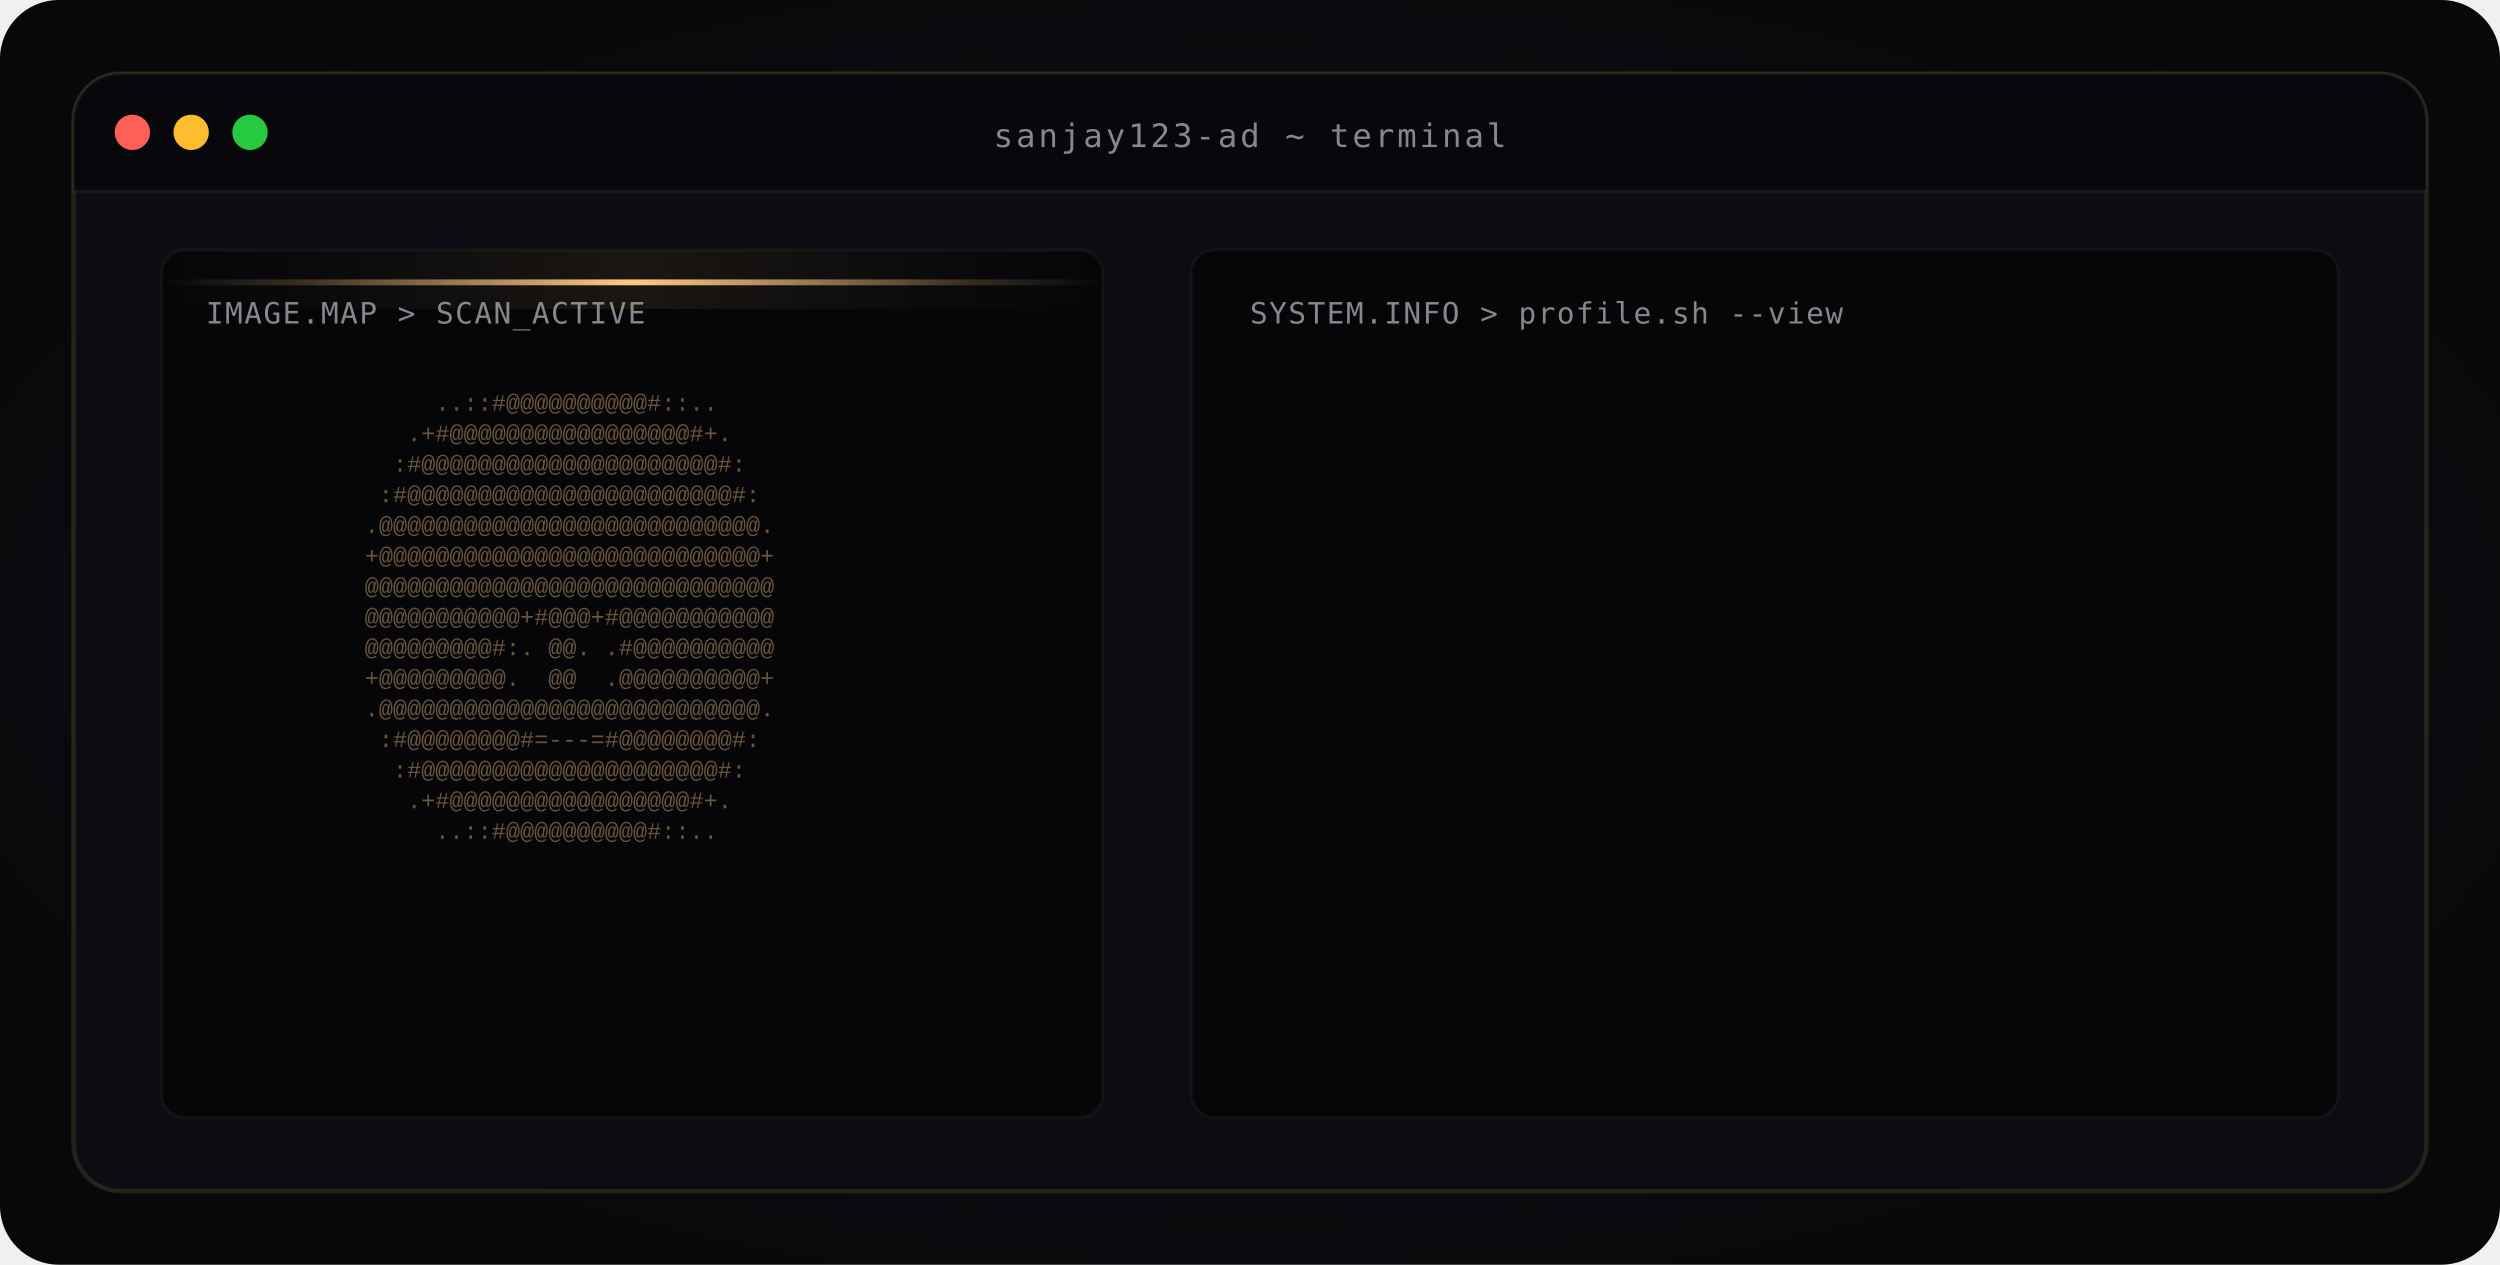
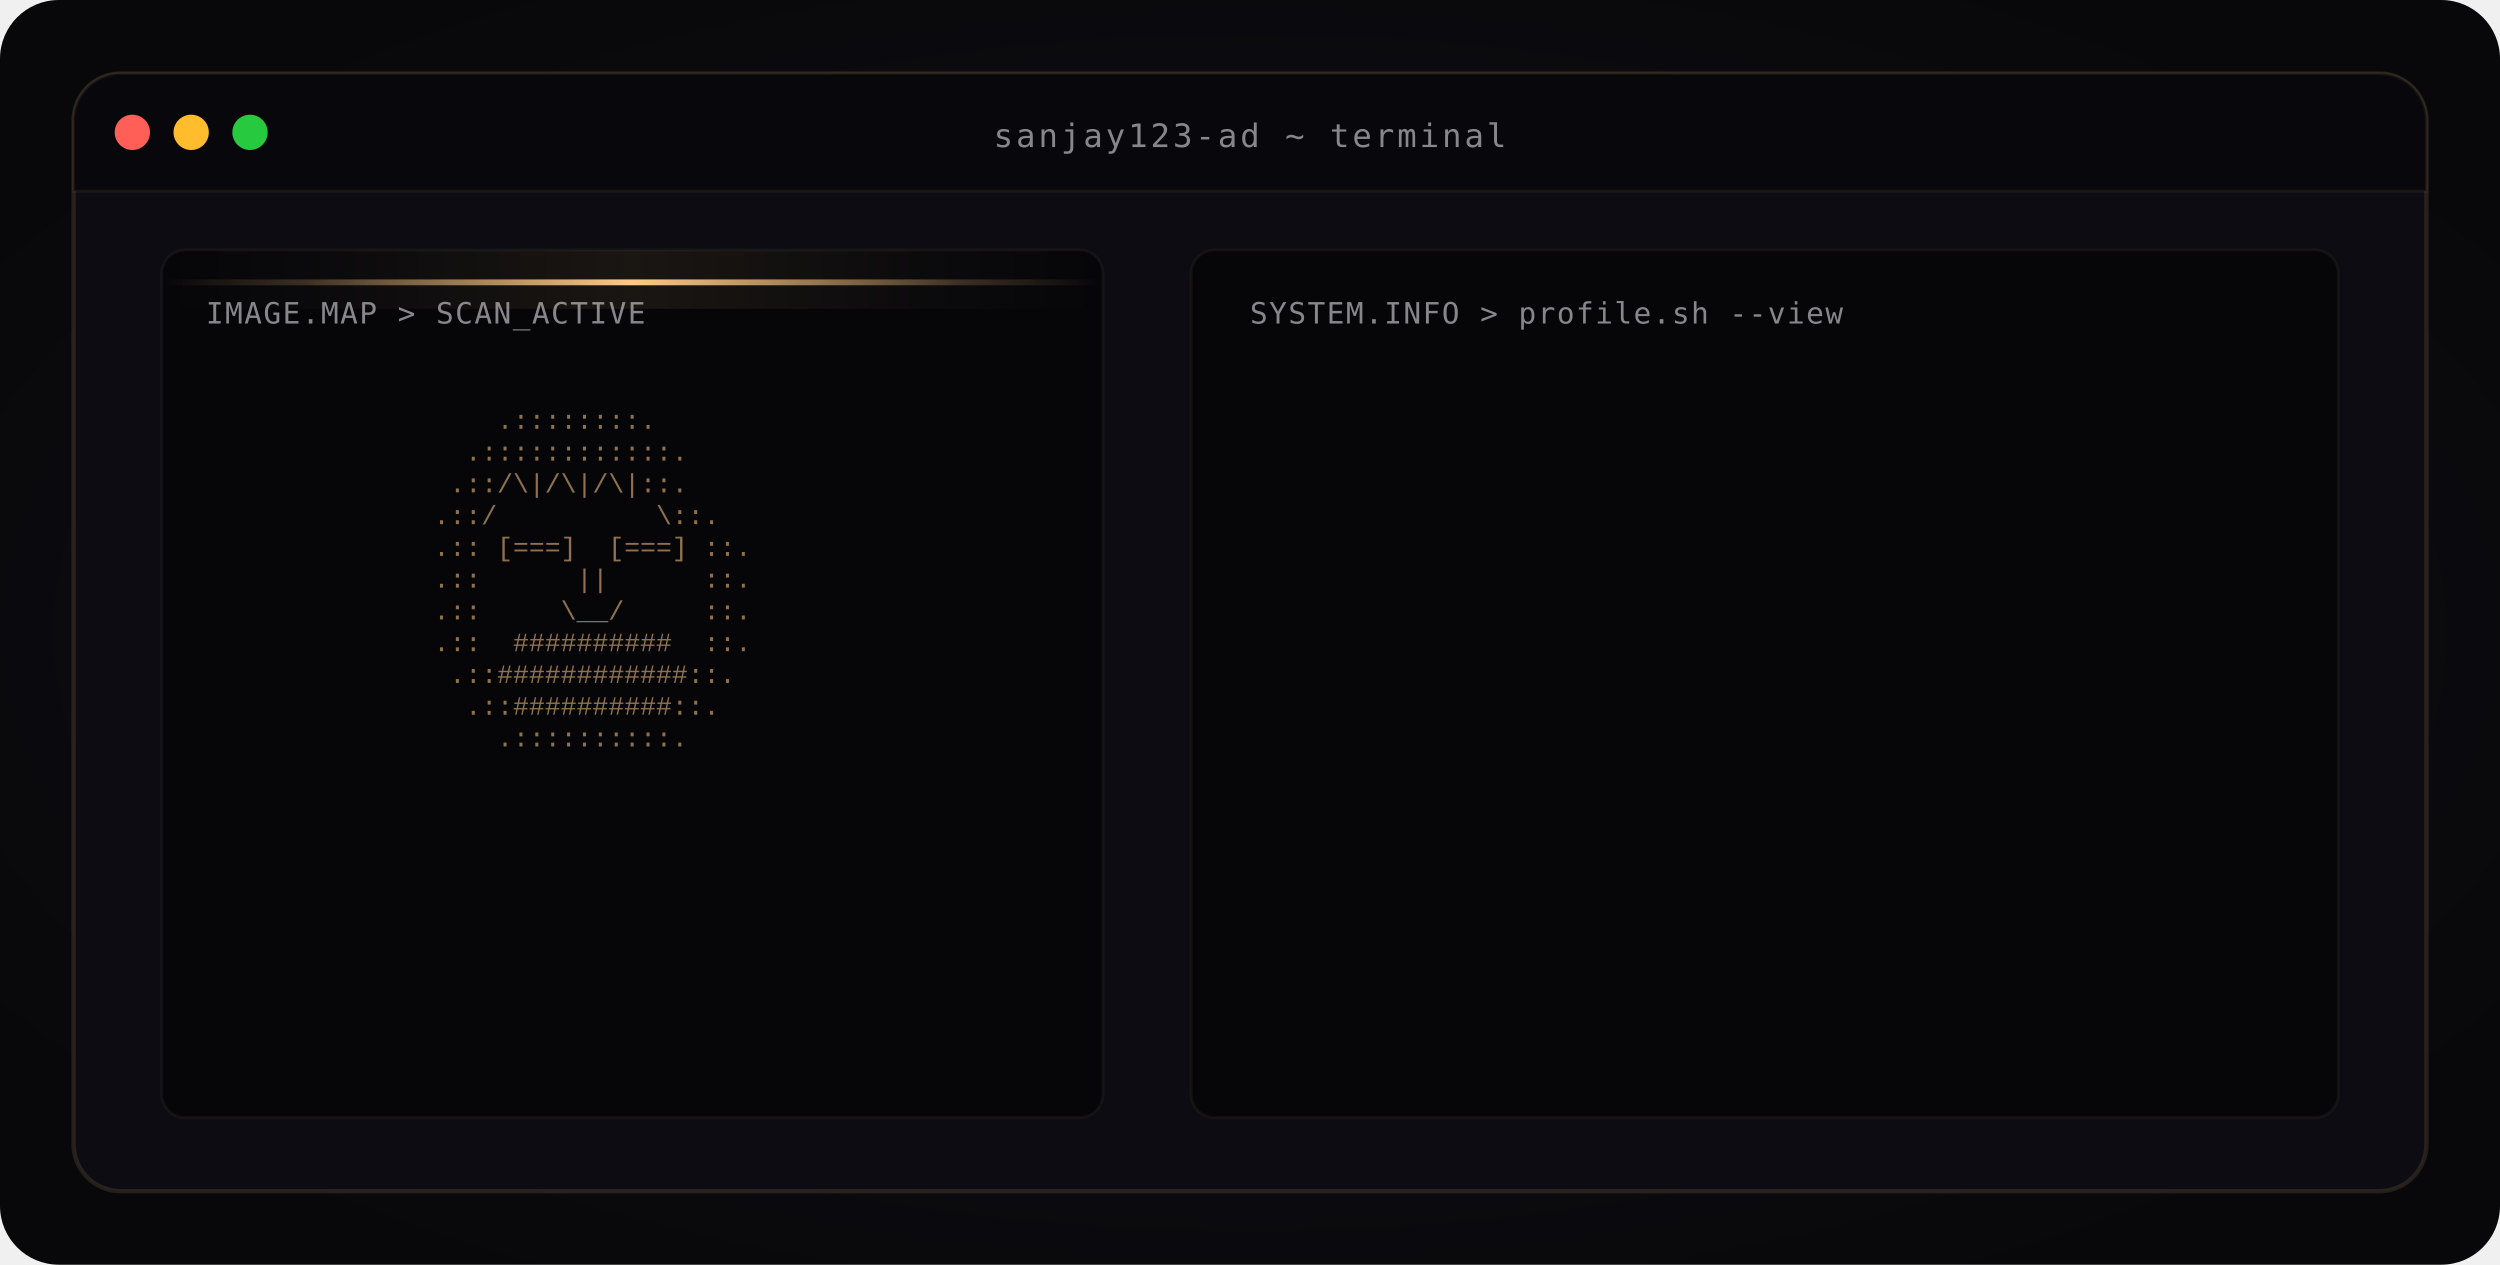
<svg xmlns="http://www.w3.org/2000/svg" viewBox="0 0 850 430" width="850" height="430">
  <defs>
    <radialGradient id="bgGlow" cx="50%" cy="50%" r="60%">
      <stop offset="0%" stop-color="#14141e" />
      <stop offset="100%" stop-color="#08080a" />
    </radialGradient>
-     <linearGradient id="accentGrad" x1="0%" y1="0%" x2="100%" y2="100%">
-       <stop offset="0%" stop-color="#ffca85" />
-       <stop offset="100%" stop-color="#ffffff" />
-     </linearGradient>
    <linearGradient id="laserGrad" x1="0%" y1="0%" x2="100%" y2="0%">
      <stop offset="0%" stop-color="rgba(255, 202, 133, 0)" />
      <stop offset="15%" stop-color="rgba(255, 202, 133, 0.2)" />
      <stop offset="50%" stop-color="rgba(255, 202, 133, 1)" />
      <stop offset="85%" stop-color="rgba(255, 202, 133, 0.2)" />
      <stop offset="100%" stop-color="rgba(255, 202, 133, 0)" />
    </linearGradient>
    <style>
      .window-bg {
        fill: #0c0c12;
        stroke: rgba(255, 202, 133, 0.12);
        stroke-width: 1.5;
        rx: 16px;
      }
      
      .terminal-text {
        font-family: 'JetBrains Mono', 'Fira Code', Monaco, Consolas, monospace;
        font-size: 13px;
        fill: #f5f5f7;
      }

      .text-label {
        fill: #ffca85;
        font-weight: bold;
      }

      .text-muted {
        fill: #86868b;
      }

      .text-highlight {
        fill: #ffffff;
      }

      /* Laser Scan Animation */
      @keyframes scanLaser {
        0%, 100% { transform: translateY(0); opacity: 0.3; }
        50% { transform: translateY(280px); opacity: 1; }
      }
      .laser-line {
        animation: scanLaser 4s ease-in-out infinite;
      }

      /* Floating Animation for Visuals */
      @keyframes floatArt {
        0%, 100% { transform: translateY(0); }
        50% { transform: translateY(-4px); }
      }
      .ascii-avatar {
        font-family: 'Courier New', Courier, monospace;
-         font-size: 8px;
-         fill: rgba(255, 202, 133, 0.4);
-         line-height: 1.2;
+         font-size: 9px;
+         fill: rgba(255, 202, 133, 0.55);
+         line-height: 1.25;
        animation: floatArt 6s ease-in-out infinite;
      }

-       /* Staggered Typing/Fade-in Animation for Terminal Lines */
-       @keyframes fadeInUp {
-         from { opacity: 0; transform: translateY(8px); }
-         to { opacity: 1; transform: translateY(0); }
+       /* Pure Opacity Fade-in Animation to Prevent Grid Overlapping */
+       @keyframes fadeInOnly {
+         from { opacity: 0; }
+         to { opacity: 1; }
      }
      
-       .line-1 { animation: fadeInUp 0.5s ease-out 0.2s forwards; opacity: 0; }
-       .line-2 { animation: fadeInUp 0.5s ease-out 0.5s forwards; opacity: 0; }
-       .line-3 { animation: fadeInUp 0.5s ease-out 0.8s forwards; opacity: 0; }
-       .line-4 { animation: fadeInUp 0.5s ease-out 1.1s forwards; opacity: 0; }
-       .line-5 { animation: fadeInUp 0.5s ease-out 1.4s forwards; opacity: 0; }
-       .line-6 { animation: fadeInUp 0.5s ease-out 1.7s forwards; opacity: 0; }
-       .line-7 { animation: fadeInUp 0.5s ease-out 2.0s forwards; opacity: 0; }
-       .line-8 { animation: fadeInUp 0.5s ease-out 2.3s forwards; opacity: 0; }
-       .line-9 { animation: fadeInUp 0.5s ease-out 2.6s forwards; opacity: 0; }
-       .line-10 { animation: fadeInUp 0.5s ease-out 2.9s forwards; opacity: 0; }
-       .line-11 { animation: fadeInUp 0.5s ease-out 3.2s forwards; opacity: 0; }
-       .line-12 { animation: fadeInUp 0.5s ease-out 3.5s forwards; opacity: 0; }
+       .line-1 { animation: fadeInOnly 0.4s ease-out 0.2s forwards; opacity: 0; }
+       .line-2 { animation: fadeInOnly 0.4s ease-out 0.4s forwards; opacity: 0; }
+       .line-3 { animation: fadeInOnly 0.4s ease-out 0.6s forwards; opacity: 0; }
+       .line-4 { animation: fadeInOnly 0.4s ease-out 0.8s forwards; opacity: 0; }
+       .line-5 { animation: fadeInOnly 0.4s ease-out 1.0s forwards; opacity: 0; }
+       .line-6 { animation: fadeInOnly 0.4s ease-out 1.2s forwards; opacity: 0; }
+       .line-7 { animation: fadeInOnly 0.4s ease-out 1.4s forwards; opacity: 0; }
+       .line-8 { animation: fadeInOnly 0.4s ease-out 1.6s forwards; opacity: 0; }
+       .line-9 { animation: fadeInOnly 0.4s ease-out 1.8s forwards; opacity: 0; }
+       .line-10 { animation: fadeInOnly 0.4s ease-out 2.0s forwards; opacity: 0; }
+       .line-11 { animation: fadeInOnly 0.4s ease-out 2.2s forwards; opacity: 0; }
      
      /* Caret Blink */
      @keyframes blink {
        0%, 100% { opacity: 1; }
        50% { opacity: 0; }
      }
      .caret {
        animation: blink 0.9s step-end infinite;
        fill: #ffca85;
      }
    </style>
  </defs>
  <rect width="100%" height="100%" fill="url(#bgGlow)" rx="20" />
  <g transform="translate(25, 25)">
    <rect width="800" height="380" class="window-bg" />
    <path d="M 0,16 A 16,16 0 0 1 16,0 L 784,0 A 16,16 0 0 1 800,16 L 800,40 L 0,40 Z" fill="#08080c" stroke="rgba(255,202,133,0.06)" />
    <circle cx="20" cy="20" r="6" fill="#ff5f56" />
    <circle cx="40" cy="20" r="6" fill="#ffbd2e" />
    <circle cx="60" cy="20" r="6" fill="#27c93f" />
    <text x="400" y="25" text-anchor="middle" font-family="'JetBrains Mono', monospace" font-size="11" fill="#86868b" letter-spacing="1">sanjay123-ad ~ terminal</text>
    <g transform="translate(30, 60)">
      <rect width="320" height="295" fill="#060609" stroke="rgba(255,202,133,0.05)" rx="8" />
      <text x="15" y="25" font-family="'JetBrains Mono', monospace" font-size="10" fill="#86868b" letter-spacing="0.5">IMAGE.MAP &gt; SCAN_ACTIVE</text>
-       <g transform="translate(45, 45)">
+       <g transform="translate(60, 50)">
        <text xml:space="preserve" class="ascii-avatar">
-           <tspan x="0" dy="1.2em">          ..::#@@@@@@@@@@#::..</tspan>
-           <tspan x="0" dy="1.3em">        .+#@@@@@@@@@@@@@@@@@#+.</tspan>
-           <tspan x="0" dy="1.3em">       :#@@@@@@@@@@@@@@@@@@@@@#:</tspan>
-           <tspan x="0" dy="1.3em">      :#@@@@@@@@@@@@@@@@@@@@@@@#:</tspan>
-           <tspan x="0" dy="1.3em">     .@@@@@@@@@@@@@@@@@@@@@@@@@@@.</tspan>
-           <tspan x="0" dy="1.3em">     +@@@@@@@@@@@@@@@@@@@@@@@@@@@+</tspan>
-           <tspan x="0" dy="1.3em">     @@@@@@@@@@@@@@@@@@@@@@@@@@@@@</tspan>
-           <tspan x="0" dy="1.3em">     @@@@@@@@@@@+#@@@+#@@@@@@@@@@@</tspan>
-           <tspan x="0" dy="1.3em">     @@@@@@@@@#:. @@. .#@@@@@@@@@@</tspan>
-           <tspan x="0" dy="1.3em">     +@@@@@@@@@.  @@  .@@@@@@@@@@+</tspan>
-           <tspan x="0" dy="1.3em">     .@@@@@@@@@@@@@@@@@@@@@@@@@@@.</tspan>
-           <tspan x="0" dy="1.3em">      :#@@@@@@@@#=---=#@@@@@@@@#:</tspan>
-           <tspan x="0" dy="1.3em">       :#@@@@@@@@@@@@@@@@@@@@@#:</tspan>
-           <tspan x="0" dy="1.3em">        .+#@@@@@@@@@@@@@@@@@#+.</tspan>
-           <tspan x="0" dy="1.3em">          ..::#@@@@@@@@@@#::..</tspan>
+           <tspan x="0" dy="1.2em">          .::::::::.</tspan>
+           <tspan x="0" dy="1.2em">        .::::::::::::.</tspan>
+           <tspan x="0" dy="1.2em">       .::/\|/\|/\|::.</tspan>
+           <tspan x="0" dy="1.2em">      .::/          \::.</tspan>
+           <tspan x="0" dy="1.2em">      .:: [===]  [===] ::.</tspan>
+           <tspan x="0" dy="1.2em">      .::      ||      ::.</tspan>
+           <tspan x="0" dy="1.2em">      .::     \__/     ::.</tspan>
+           <tspan x="0" dy="1.2em">      .::  ##########  ::.</tspan>
+           <tspan x="0" dy="1.2em">       .::############::.</tspan>
+           <tspan x="0" dy="1.2em">        .::##########::.</tspan>
+           <tspan x="0" dy="1.2em">          .::::::::::.</tspan>
        </text>
      </g>
      <g transform="translate(0, 10)" class="laser-line">
        <rect width="320" height="2" fill="url(#laserGrad)" />
        <rect width="320" height="20" fill="url(#laserGrad)" opacity="0.08" y="-10" />
      </g>
    </g>
    <g transform="translate(380, 60)">
      <rect width="390" height="295" fill="#060609" stroke="rgba(255,202,133,0.05)" rx="8" />
      <text x="20" y="25" font-family="'JetBrains Mono', monospace" font-size="10" fill="#86868b" letter-spacing="0.5">SYSTEM.INFO &gt; profile.sh --view</text>
      <g transform="translate(20, 60)" class="terminal-text">
        <g class="line-1">
          <text x="0" y="0" class="text-label">Subject</text>
          <text x="120" y="0" class="text-highlight">Kaviya Sanjay</text>
        </g>
        <g class="line-2" transform="translate(0, 20)">
          <text x="0" y="0" class="text-label">Role</text>
          <text x="120" y="0" class="text-highlight">AI Engineer • ZOL AI Studio Founder</text>
        </g>
        <g class="line-3" transform="translate(0, 40)">
          <text x="0" y="0" class="text-label">Education</text>
          <text x="120" y="0" class="text-highlight">B.Tech AI &amp; Data Science (SSIT)</text>
        </g>
        <g class="line-4" transform="translate(0, 60)">
          <text x="0" y="0" class="text-label">Origin</text>
          <text x="120" y="0" class="text-highlight">Chennai, Tamil Nadu, India</text>
        </g>
        <g class="line-5" transform="translate(0, 90)">
          <text x="0" y="0" class="text-muted">Core Lang</text>
          <text x="120" y="0" class="text-highlight">C Language, Java OOP, SQL</text>
        </g>
        <g class="line-6" transform="translate(0, 110)">
          <text x="0" y="0" class="text-muted">Core DB</text>
          <text x="120" y="0" class="text-highlight">Supabase, PostgreSQL, MongoDB</text>
        </g>
        <g class="line-7" transform="translate(0, 130)">
          <text x="0" y="0" class="text-muted">Core UI/UX</text>
          <text x="120" y="0" class="text-highlight">Figma Prototyping, Design Systems</text>
        </g>
        <g class="line-8" transform="translate(0, 150)">
          <text x="0" y="0" class="text-muted">AI Toolchain</text>
          <text x="120" y="0" class="text-highlight">Prompt Crafting, API Orchestrations</text>
        </g>
        <g class="line-9" transform="translate(0, 180)">
          <text x="0" y="0" class="text-muted">Status</text>
          <text x="120" y="0" class="text-highlight">Actively building production SaaS</text>
        </g>
        <g class="line-10" transform="translate(0, 200)">
          <text x="0" y="0" class="text-label">Contact</text>
          <text x="120" y="0" class="text-highlight">sanjay123-Ad &gt; LinkedIn / GitHub</text>
        </g>
        <g class="line-11" transform="translate(0, 225)">
          <text x="0" y="0" fill="#27c93f">sanjay123-Ad@devos:~$</text>
          <text x="175" y="0" class="text-highlight">npm run dev</text>
          <rect x="260" y="-11" width="8" height="13" class="caret" />
        </g>
      </g>
    </g>
  </g>
</svg>
